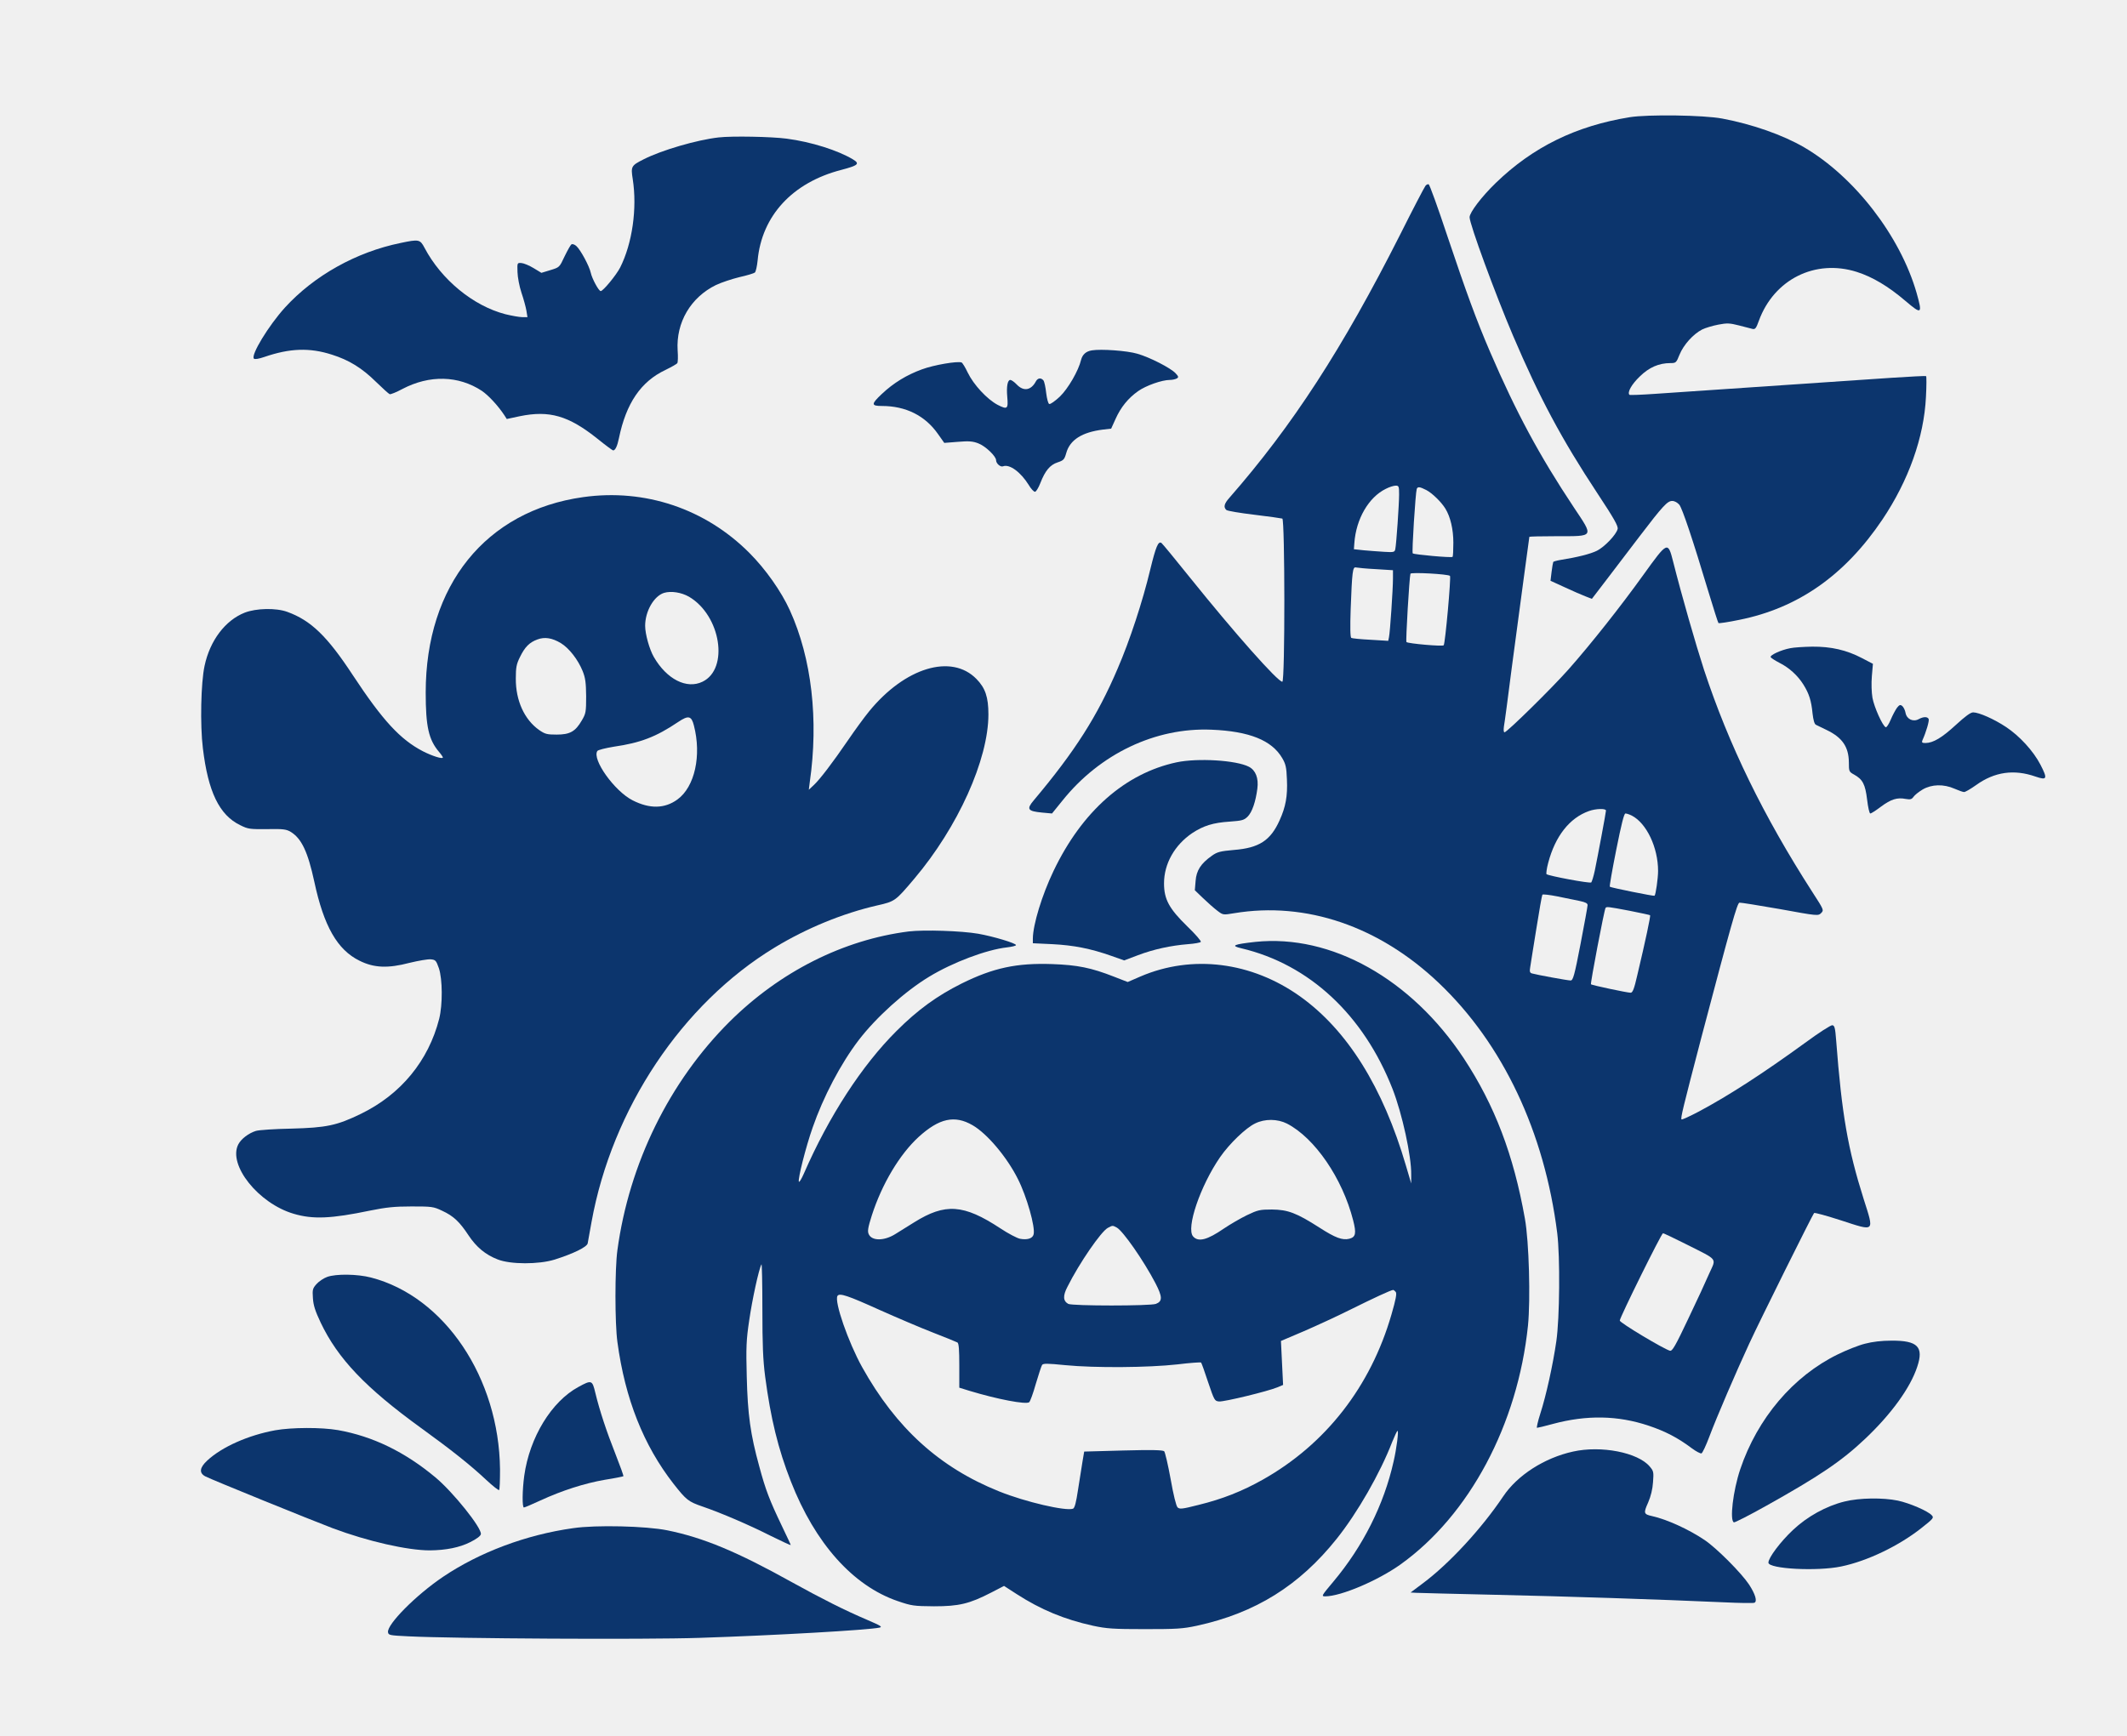
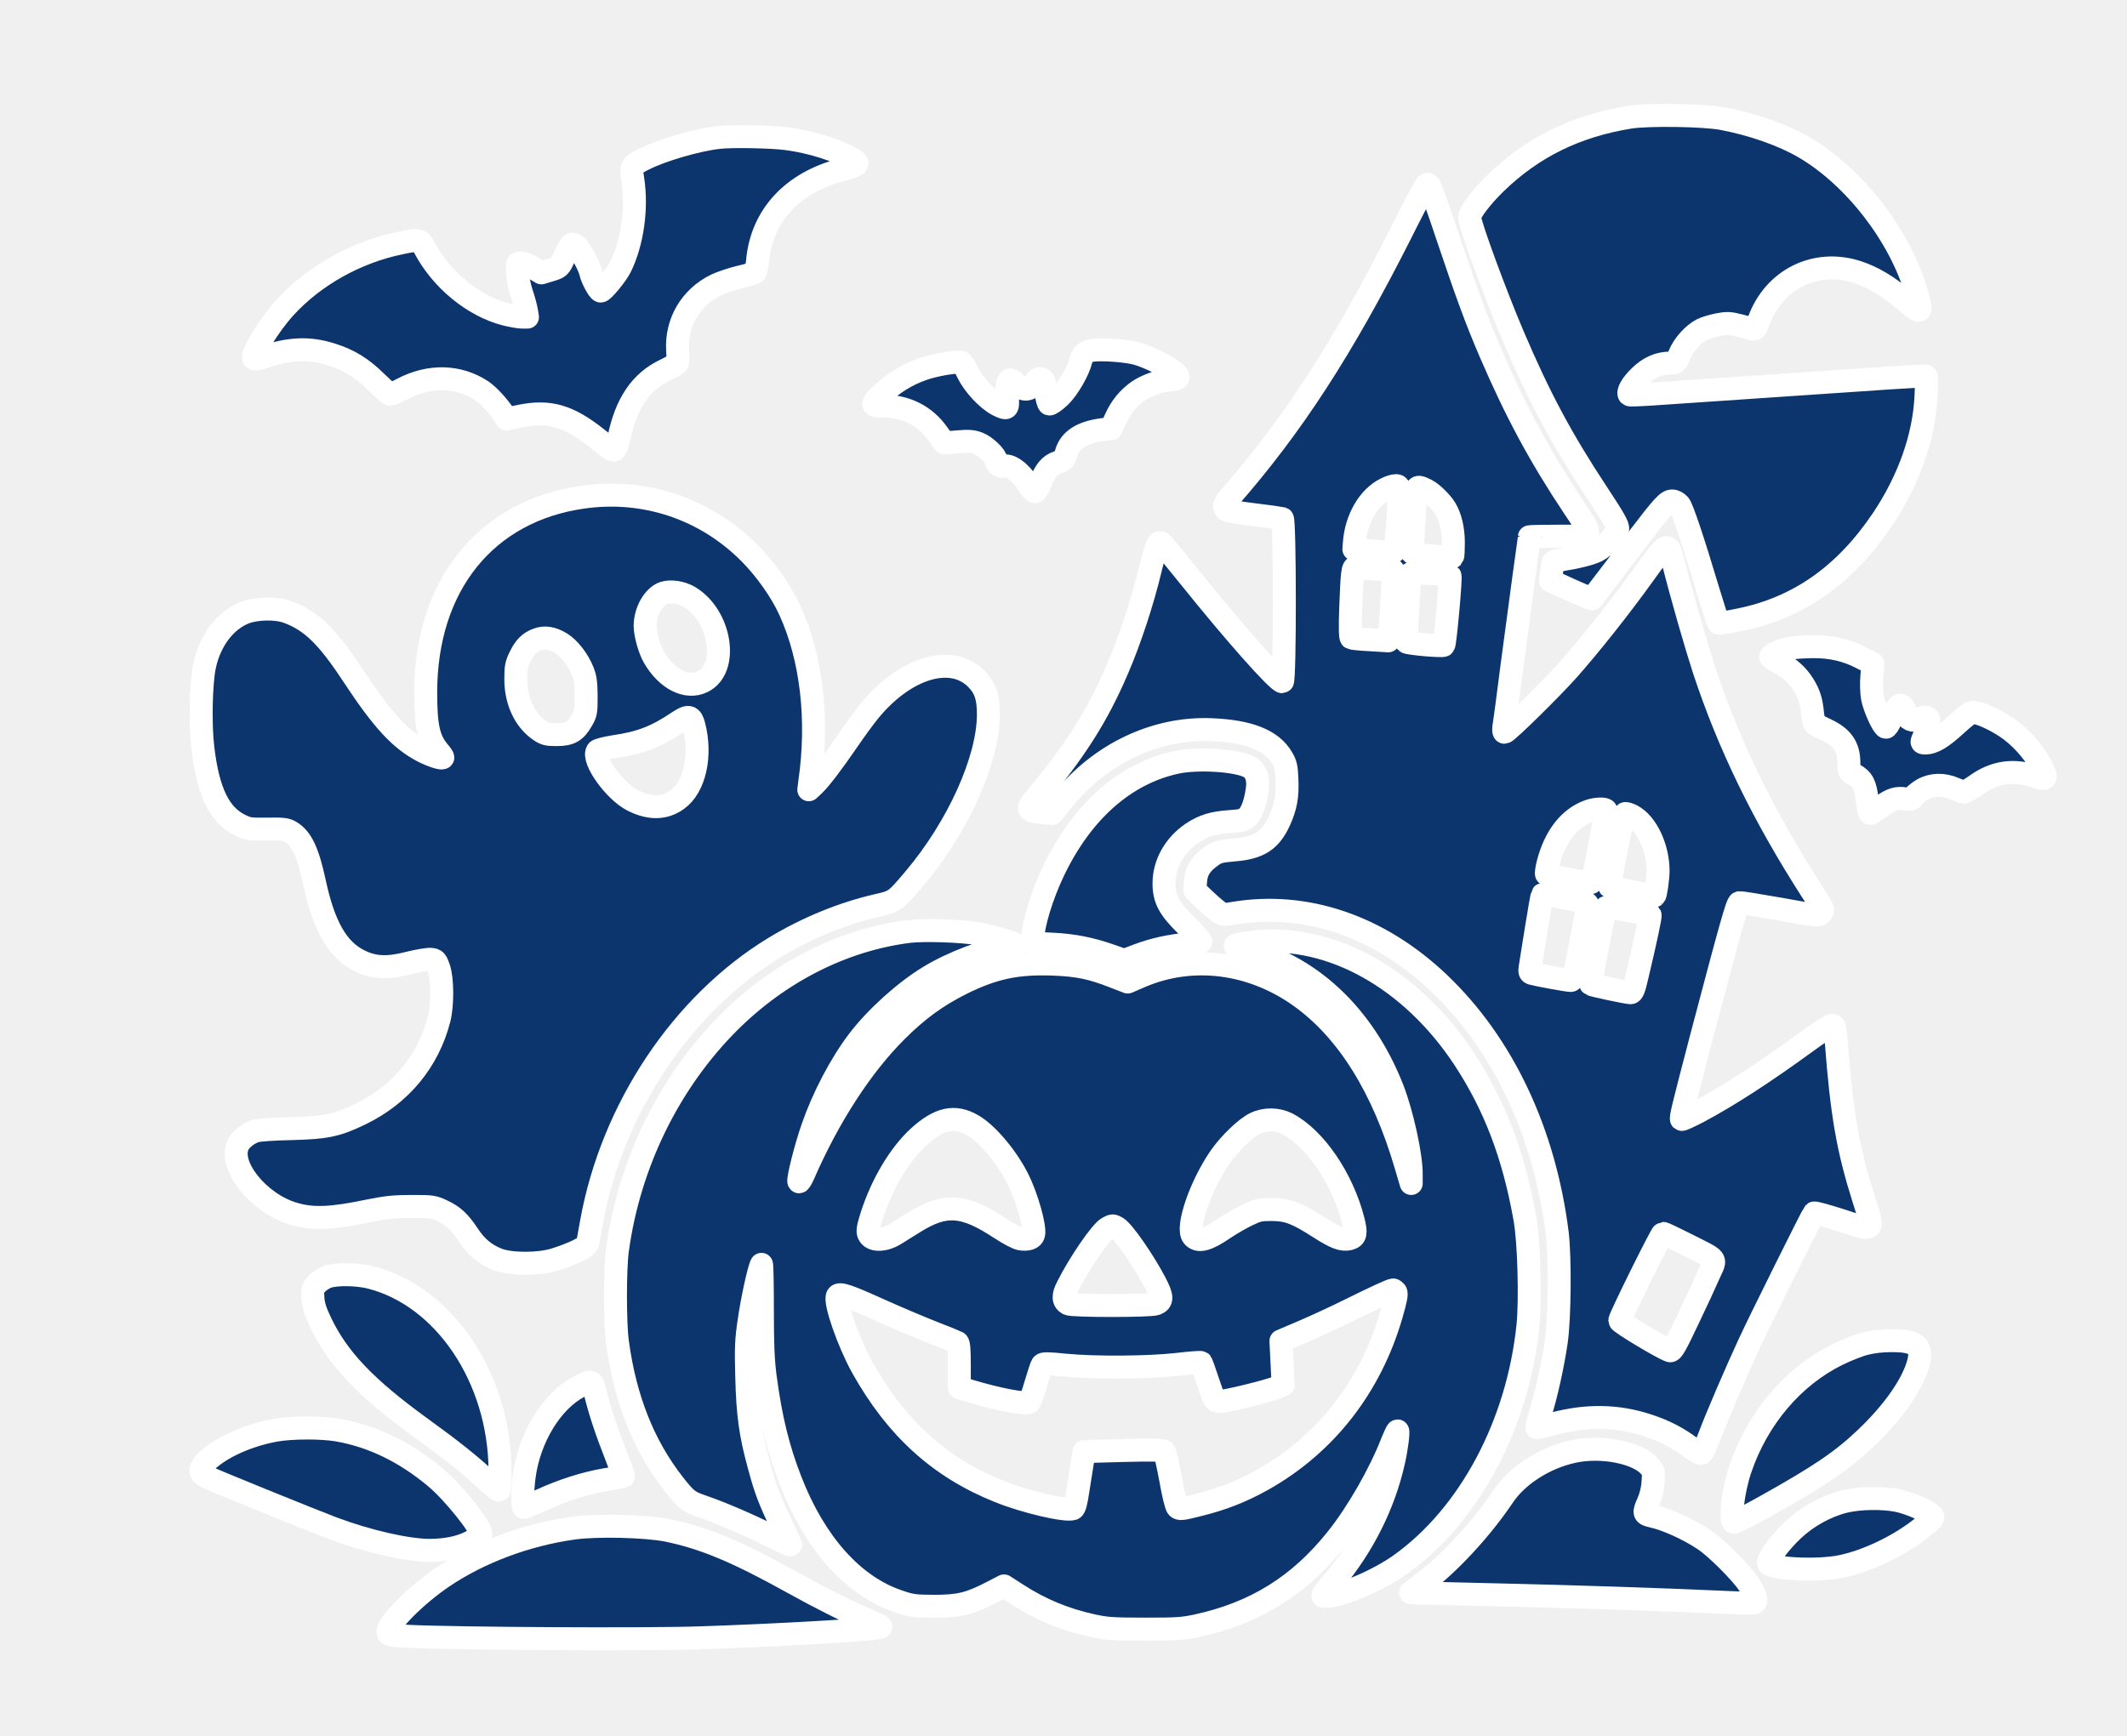
<svg xmlns="http://www.w3.org/2000/svg" version="1.0" width="1388pt" height="1133pt" viewBox="0 0 1388 1133" preserveAspectRatio="xMidYMid meet">
-   <g transform="translate(0,1133) scale(0.1,-0.1)" fill="#0c356d" stroke="none">
+   <g transform="translate(0,1133) scale(0.1,-0.1)" fill="#0c356d" stroke="#ffffff" stroke-width="150" stroke-linejoin="round" stroke-linecap="round">
    <path d="M10635 10565 c-351 -57 -631 -194 -874 -429 -92 -89 -171 -193 -171 -224 0 -45 168 -502 283 -772 173 -406 318 -677 549 -1027 111 -168 139 -218 134 -236 -9 -37 -84 -116 -135 -142 -43 -21 -125 -42 -238 -60 -24 -4 -45 -10 -47 -13 -2 -4 -7 -33 -11 -65 l-7 -58 94 -43 c51 -24 112 -50 135 -59 l41 -16 101 132 c55 73 150 197 211 277 151 198 181 230 212 230 16 0 34 -10 47 -25 20 -27 85 -219 190 -569 33 -109 62 -200 65 -203 3 -3 64 6 136 21 384 77 689 291 934 655 171 255 271 536 284 799 4 74 4 136 1 137 -3 2 -104 -3 -225 -11 -580 -39 -1405 -95 -1547 -105 -87 -6 -161 -9 -164 -6 -15 16 14 68 67 119 61 60 125 88 201 88 35 0 38 2 59 55 26 64 89 134 147 164 22 11 70 25 106 32 57 11 75 10 134 -5 37 -10 77 -20 89 -23 18 -4 24 4 42 54 99 270 368 404 639 318 101 -32 206 -94 318 -190 106 -90 111 -86 72 53 -107 372 -406 759 -735 951 -138 80 -336 150 -533 187 -120 23 -485 28 -604 9z" />
    <path d="M4690 10433 c-142 -16 -372 -83 -490 -143 -81 -41 -84 -46 -71 -129 30 -192 -3 -420 -82 -577 -25 -49 -111 -154 -127 -154 -13 0 -57 82 -65 120 -9 42 -66 149 -94 174 -11 10 -25 15 -32 11 -6 -4 -26 -40 -45 -79 -33 -71 -33 -71 -92 -89 l-59 -18 -51 31 c-28 17 -64 32 -79 33 -28 2 -28 2 -26 -59 1 -34 12 -93 26 -135 14 -41 28 -93 32 -116 l7 -43 -35 0 c-18 0 -68 9 -109 19 -209 54 -418 225 -528 434 -29 55 -37 56 -156 31 -289 -59 -564 -213 -754 -421 -108 -119 -225 -312 -203 -334 6 -6 33 -1 68 11 166 57 295 62 441 15 111 -35 196 -87 287 -177 43 -42 84 -79 90 -81 7 -2 44 13 83 34 177 93 366 88 518 -12 43 -29 106 -97 147 -159 l16 -25 84 18 c194 40 319 4 508 -147 52 -42 98 -76 102 -76 14 0 27 27 38 80 47 228 143 369 303 445 39 19 75 39 78 45 4 6 5 44 2 83 -11 182 85 346 251 427 34 16 103 39 152 51 50 11 95 25 101 30 6 5 14 40 18 79 27 292 228 509 546 591 110 29 123 40 77 68 -97 59 -273 115 -434 136 -98 13 -356 18 -443 8z" />
    <path d="M9302 10117 c-6 -7 -81 -150 -165 -318 -377 -746 -703 -1248 -1115 -1719 -34 -38 -39 -61 -19 -79 7 -6 90 -20 183 -31 93 -11 175 -23 182 -25 17 -6 18 -1065 0 -1065 -30 0 -311 317 -602 679 -97 121 -181 223 -187 227 -21 13 -36 -23 -73 -174 -49 -206 -134 -465 -213 -647 -132 -310 -278 -539 -547 -859 -49 -58 -40 -71 54 -80 l65 -6 68 84 c245 306 607 478 972 463 247 -10 394 -69 462 -185 23 -39 28 -60 31 -140 5 -108 -8 -179 -48 -267 -59 -131 -133 -180 -298 -193 -90 -8 -109 -13 -144 -38 -72 -51 -101 -96 -106 -165 l-5 -60 54 -52 c30 -29 71 -65 92 -81 38 -29 38 -29 110 -17 470 78 947 -85 1337 -456 417 -397 689 -972 772 -1633 19 -155 16 -554 -6 -705 -22 -153 -67 -357 -105 -474 -16 -50 -25 -91 -21 -91 5 0 51 11 102 25 222 60 426 56 626 -11 108 -36 191 -79 280 -146 29 -22 59 -37 65 -35 7 3 30 52 51 108 50 133 175 423 261 609 72 156 413 841 423 852 4 4 83 -18 176 -48 224 -73 217 -79 148 138 -104 329 -143 554 -180 1038 -6 79 -10 95 -24 98 -10 2 -86 -47 -180 -116 -270 -196 -491 -340 -691 -447 -59 -31 -111 -55 -114 -52 -7 8 8 70 130 537 194 735 233 875 248 878 8 1 127 -18 264 -42 246 -45 250 -45 269 -26 19 19 18 21 -57 137 -321 499 -545 960 -707 1450 -53 163 -145 482 -202 708 -34 133 -36 132 -193 -86 -150 -209 -344 -454 -490 -619 -110 -124 -401 -410 -417 -410 -6 0 -7 15 -4 38 4 20 27 192 51 382 25 190 61 459 80 598 19 139 35 255 35 258 0 2 80 4 178 4 248 0 243 -8 113 187 -225 338 -378 623 -546 1013 -92 214 -155 387 -280 759 -61 184 -116 336 -122 338 -5 2 -15 -2 -21 -10z m-172 -2014 c0 -64 -18 -327 -25 -358 -4 -19 -10 -21 -72 -17 -37 2 -97 7 -133 10 l-65 7 3 40 c11 157 93 299 205 354 23 12 52 21 65 21 20 0 22 -5 22 -57z m178 28 c38 -20 97 -77 124 -121 33 -54 52 -135 52 -222 0 -48 -2 -90 -5 -93 -8 -7 -252 15 -260 23 -7 7 18 395 26 420 6 17 20 15 63 -7z m-330 -516 l112 -7 0 -54 c0 -69 -19 -352 -26 -383 l-5 -24 -116 7 c-63 3 -120 9 -125 12 -7 4 -8 71 -4 188 9 242 13 278 34 272 10 -2 68 -8 130 -11z m484 -44 c8 -7 -31 -442 -41 -453 -8 -9 -232 11 -243 21 -6 5 19 423 26 446 4 11 245 -2 258 -14z m1018 -1532 c0 -12 -53 -295 -73 -392 -8 -38 -19 -72 -23 -77 -9 -8 -280 43 -292 54 -3 4 1 37 11 74 46 174 139 293 266 338 44 16 111 18 111 3z m169 -33 c96 -50 171 -208 171 -361 0 -47 -15 -154 -23 -162 -4 -4 -286 53 -292 59 -3 2 16 111 42 241 34 170 51 237 60 237 8 0 26 -6 42 -14z m-341 -557 c38 -8 52 -15 52 -27 0 -9 -21 -124 -46 -254 -40 -208 -49 -238 -65 -238 -19 0 -221 37 -252 46 -14 4 -16 13 -12 37 2 18 21 130 40 251 19 120 37 222 40 226 3 4 46 -1 97 -11 51 -11 117 -24 146 -30z m326 -64 c71 -14 131 -27 134 -29 4 -5 -30 -166 -84 -393 -20 -88 -30 -113 -43 -113 -22 0 -253 49 -259 55 -5 4 86 483 95 498 6 10 15 9 157 -18z m374 -2179 c206 -104 192 -86 147 -186 -20 -47 -82 -181 -138 -298 -83 -176 -104 -212 -119 -209 -41 11 -328 183 -328 197 0 20 272 570 282 570 5 0 75 -33 156 -74z" />
    <path d="M7125 9043 c-38 -6 -61 -27 -70 -61 -17 -72 -85 -189 -139 -241 -31 -29 -62 -51 -69 -48 -7 2 -15 33 -20 72 -4 38 -12 74 -18 82 -16 19 -37 16 -49 -6 -31 -59 -80 -68 -125 -21 -16 17 -35 30 -42 30 -18 0 -26 -43 -20 -110 7 -80 1 -85 -62 -53 -69 36 -158 132 -196 211 -16 34 -34 63 -40 66 -27 10 -181 -16 -259 -45 -99 -36 -186 -89 -262 -161 -70 -66 -70 -78 1 -78 156 0 282 -63 366 -183 l41 -58 89 7 c71 6 97 4 133 -10 46 -17 116 -84 116 -110 0 -21 28 -46 45 -40 42 17 116 -37 169 -123 14 -24 32 -43 40 -43 7 0 23 26 35 57 31 80 63 119 113 135 39 13 44 19 56 61 24 86 103 136 240 153 l53 6 29 64 c34 76 82 135 147 181 51 36 155 73 207 73 17 0 38 5 46 10 12 7 11 13 -9 34 -32 34 -168 104 -249 127 -67 20 -237 32 -297 22z" />
    <path d="M3805 8085 c-635 -89 -1027 -576 -1027 -1275 0 -222 19 -308 87 -388 14 -16 25 -33 25 -36 0 -13 -69 9 -130 40 -148 77 -262 200 -457 496 -168 256 -274 358 -428 414 -74 27 -203 24 -278 -5 -127 -50 -227 -182 -262 -347 -24 -110 -30 -386 -11 -539 34 -283 107 -435 243 -501 52 -26 63 -27 177 -26 104 2 125 -1 153 -18 71 -43 112 -131 154 -325 62 -290 150 -445 295 -516 94 -47 185 -51 326 -14 58 14 121 25 139 23 31 -3 35 -7 53 -58 24 -72 25 -238 2 -330 -70 -275 -251 -494 -510 -620 -158 -77 -226 -91 -456 -97 -107 -2 -211 -9 -230 -15 -46 -14 -97 -52 -115 -88 -69 -134 132 -386 362 -453 125 -37 244 -32 498 21 105 21 157 27 270 27 133 0 143 -1 200 -28 74 -34 114 -72 172 -160 52 -78 111 -127 191 -158 84 -33 267 -33 371 -1 123 39 211 82 216 106 2 12 13 74 25 139 134 740 591 1425 1195 1792 211 128 447 224 670 275 115 26 118 28 242 175 284 336 483 777 483 1072 0 112 -20 172 -78 231 -163 167 -467 75 -701 -212 -32 -39 -93 -123 -136 -186 -102 -149 -185 -258 -225 -295 l-32 -30 6 48 c59 408 13 810 -130 1124 -56 123 -158 268 -264 374 -287 288 -681 421 -1085 364z m691 -650 c208 -122 263 -471 88 -555 -103 -50 -233 16 -317 161 -29 50 -57 150 -57 204 0 95 57 194 123 215 47 14 114 3 163 -25z m-836 -303 c54 -33 112 -108 142 -182 18 -45 22 -75 23 -165 0 -102 -2 -113 -28 -157 -42 -73 -78 -93 -164 -93 -63 0 -76 3 -115 30 -96 68 -153 192 -152 336 0 72 4 94 27 140 32 66 62 96 114 115 48 18 96 10 153 -24z m868 -537 c51 -196 6 -402 -108 -484 -83 -60 -180 -62 -292 -5 -118 60 -266 267 -230 322 5 7 53 19 108 28 173 25 275 64 419 161 67 45 87 41 103 -22z" />
    <path d="M11683 7099 c-60 -11 -136 -46 -128 -59 4 -6 29 -22 56 -36 64 -32 120 -83 157 -142 37 -59 52 -105 60 -189 5 -43 12 -69 22 -74 8 -4 40 -20 70 -34 102 -49 144 -110 145 -211 0 -59 1 -62 34 -80 56 -31 73 -63 85 -163 6 -51 15 -91 21 -91 6 0 37 20 70 45 65 48 105 61 161 50 30 -5 39 -3 51 14 7 11 35 33 60 48 59 34 136 36 207 5 27 -12 55 -22 63 -22 8 0 44 21 79 46 120 86 247 104 387 55 76 -26 80 -15 32 78 -47 90 -136 187 -225 246 -77 51 -176 95 -214 95 -17 0 -52 -26 -113 -82 -90 -83 -147 -117 -197 -118 -23 0 -27 3 -21 18 25 55 45 126 41 138 -7 17 -34 17 -65 0 -36 -20 -78 -1 -86 40 -3 18 -13 38 -21 45 -13 11 -19 9 -35 -11 -10 -14 -29 -49 -41 -78 -12 -29 -27 -51 -32 -49 -20 6 -76 131 -87 192 -6 35 -8 94 -4 141 l7 81 -71 37 c-101 53 -202 76 -325 75 -56 -1 -120 -5 -143 -10z" />
    <path d="M7678 6354 c-336 -72 -617 -320 -803 -709 -76 -159 -134 -350 -135 -441 l0 -31 128 -6 c138 -7 250 -29 383 -76 l85 -30 90 34 c103 39 215 63 326 72 43 3 81 10 84 15 4 5 -36 51 -88 101 -119 116 -152 177 -152 281 0 128 69 250 184 328 73 48 136 68 245 75 80 6 93 9 117 33 29 29 52 97 63 182 9 69 -11 120 -55 143 -83 43 -335 58 -472 29z" />
    <path d="M5930 5250 c-426 -54 -840 -262 -1170 -590 -392 -391 -654 -924 -731 -1490 -17 -122 -17 -478 0 -600 50 -371 171 -675 366 -925 84 -107 97 -117 190 -149 122 -42 304 -120 446 -192 71 -35 129 -62 129 -59 0 3 -27 60 -59 127 -78 163 -105 232 -146 385 -58 210 -76 340 -82 588 -5 190 -3 240 16 366 19 133 63 336 80 366 3 7 6 -124 6 -290 0 -236 4 -333 18 -442 36 -273 85 -474 168 -685 158 -404 405 -681 697 -781 91 -31 105 -33 237 -34 162 0 231 16 374 90 l83 43 82 -53 c158 -102 312 -166 499 -207 89 -19 132 -22 337 -22 208 0 247 2 340 22 382 83 669 262 913 568 135 169 283 427 362 632 16 39 31 72 35 72 8 0 -6 -114 -26 -200 -63 -282 -200 -554 -393 -784 -78 -93 -80 -96 -53 -96 102 0 342 102 491 208 450 322 765 913 832 1559 17 171 7 548 -20 698 -74 417 -197 740 -399 1047 -343 519 -865 811 -1359 760 -144 -16 -165 -25 -92 -42 443 -105 797 -434 987 -920 62 -160 123 -437 121 -558 l0 -57 -34 115 c-150 513 -383 886 -691 1106 -317 226 -704 275 -1042 130 l-83 -36 -90 35 c-148 58 -237 76 -402 82 -232 8 -384 -24 -592 -127 -160 -80 -286 -171 -425 -310 -225 -224 -441 -556 -604 -930 -16 -36 -30 -60 -33 -53 -7 19 46 228 90 353 69 199 182 415 300 570 114 149 302 319 461 415 153 93 373 176 507 191 32 4 59 10 59 15 0 12 -145 56 -246 74 -110 19 -353 27 -454 15z m417 -1265 c95 -55 224 -208 295 -350 58 -114 115 -315 103 -362 -6 -27 -41 -38 -89 -29 -19 4 -77 34 -128 68 -240 158 -360 166 -563 39 -44 -28 -99 -62 -122 -76 -73 -46 -154 -46 -174 -1 -9 19 -5 43 20 122 66 205 181 398 305 512 135 123 236 145 353 77z m2051 11 c182 -94 362 -357 432 -631 22 -86 17 -110 -25 -121 -45 -11 -91 6 -195 73 -150 96 -206 117 -310 118 -78 0 -92 -3 -163 -37 -43 -21 -110 -60 -150 -87 -109 -75 -167 -90 -201 -52 -48 53 47 331 176 518 61 88 168 191 229 220 63 31 145 30 207 -1z m-1110 -679 c41 -23 176 -217 252 -363 46 -89 47 -118 3 -135 -37 -14 -545 -14 -572 0 -34 19 -36 53 -5 112 77 154 219 360 263 384 32 17 31 17 59 2z m1820 -420 c8 -10 1 -48 -28 -148 -136 -470 -429 -846 -839 -1077 -135 -76 -264 -127 -419 -165 -110 -28 -124 -29 -138 -16 -9 10 -27 82 -45 185 -17 93 -36 174 -42 181 -9 8 -79 10 -267 5 l-255 -7 -11 -65 c-6 -36 -19 -118 -29 -183 -13 -87 -22 -120 -33 -125 -47 -17 -311 44 -482 113 -389 156 -672 413 -894 811 -90 162 -183 429 -161 465 13 21 68 2 276 -92 112 -50 269 -117 349 -148 80 -31 151 -60 158 -64 9 -6 12 -48 12 -152 l0 -143 68 -21 c182 -55 366 -90 388 -74 6 4 26 58 43 119 18 60 36 116 41 124 7 11 32 11 152 -1 195 -19 544 -16 731 5 82 10 151 15 155 12 3 -4 24 -61 46 -129 40 -118 42 -122 71 -125 33 -3 317 66 380 92 l38 16 -7 143 -7 144 148 63 c81 35 220 99 308 143 147 73 261 126 276 127 4 0 11 -6 17 -13z" />
    <path d="M2135 2995 c-22 -8 -53 -28 -69 -46 -26 -29 -28 -37 -24 -93 3 -47 15 -84 51 -160 112 -235 293 -425 653 -686 198 -143 326 -245 427 -340 43 -40 81 -70 84 -66 4 3 6 64 6 134 -6 598 -362 1129 -842 1253 -88 23 -228 25 -286 4z" />
    <path d="M12170 2559 c-41 -10 -121 -42 -176 -69 -292 -142 -526 -418 -638 -751 -47 -140 -70 -336 -41 -346 6 -2 100 46 209 107 349 195 494 293 648 439 170 161 294 332 339 469 44 131 3 172 -168 171 -64 0 -124 -7 -173 -20z" />
    <path d="M3775 2277 c-176 -95 -319 -329 -354 -580 -13 -96 -14 -207 -2 -207 5 0 54 21 108 46 139 64 287 112 421 135 64 10 117 21 120 23 2 3 -21 67 -51 143 -59 149 -104 285 -132 401 -20 84 -24 86 -110 39z" />
    <path d="M1796 1994 c-175 -32 -347 -108 -443 -197 -51 -47 -55 -82 -13 -104 37 -20 695 -287 830 -338 229 -86 490 -145 635 -145 106 1 195 19 264 54 42 21 67 40 69 52 6 41 -182 275 -296 370 -201 168 -411 269 -636 309 -109 19 -303 18 -410 -1z" />
    <path d="M10265 1855 c-187 -41 -364 -155 -456 -293 -141 -210 -351 -438 -524 -567 l-80 -60 35 -2 c19 -1 253 -7 520 -13 456 -10 1069 -30 1490 -49 102 -5 191 -6 198 -3 21 8 7 56 -35 120 -50 75 -212 238 -290 290 -102 69 -247 135 -343 156 -54 12 -56 19 -25 88 18 42 29 87 32 133 5 66 4 73 -22 103 -77 91 -316 138 -500 97z" />
    <path d="M12037 1529 c-119 -29 -244 -98 -337 -186 -81 -76 -160 -181 -160 -213 0 -41 318 -58 475 -25 170 35 378 135 525 252 77 61 81 66 66 82 -25 28 -146 80 -222 96 -97 20 -251 18 -347 -6z" />
    <path d="M3740 1355 c-307 -43 -610 -157 -848 -317 -178 -120 -367 -311 -360 -362 3 -20 11 -21 133 -27 297 -15 1545 -22 1900 -10 491 16 1103 51 1175 67 20 5 6 13 -80 50 -148 63 -298 139 -490 245 -361 201 -580 292 -816 340 -138 28 -466 36 -614 14z" />
  </g>
</svg>
